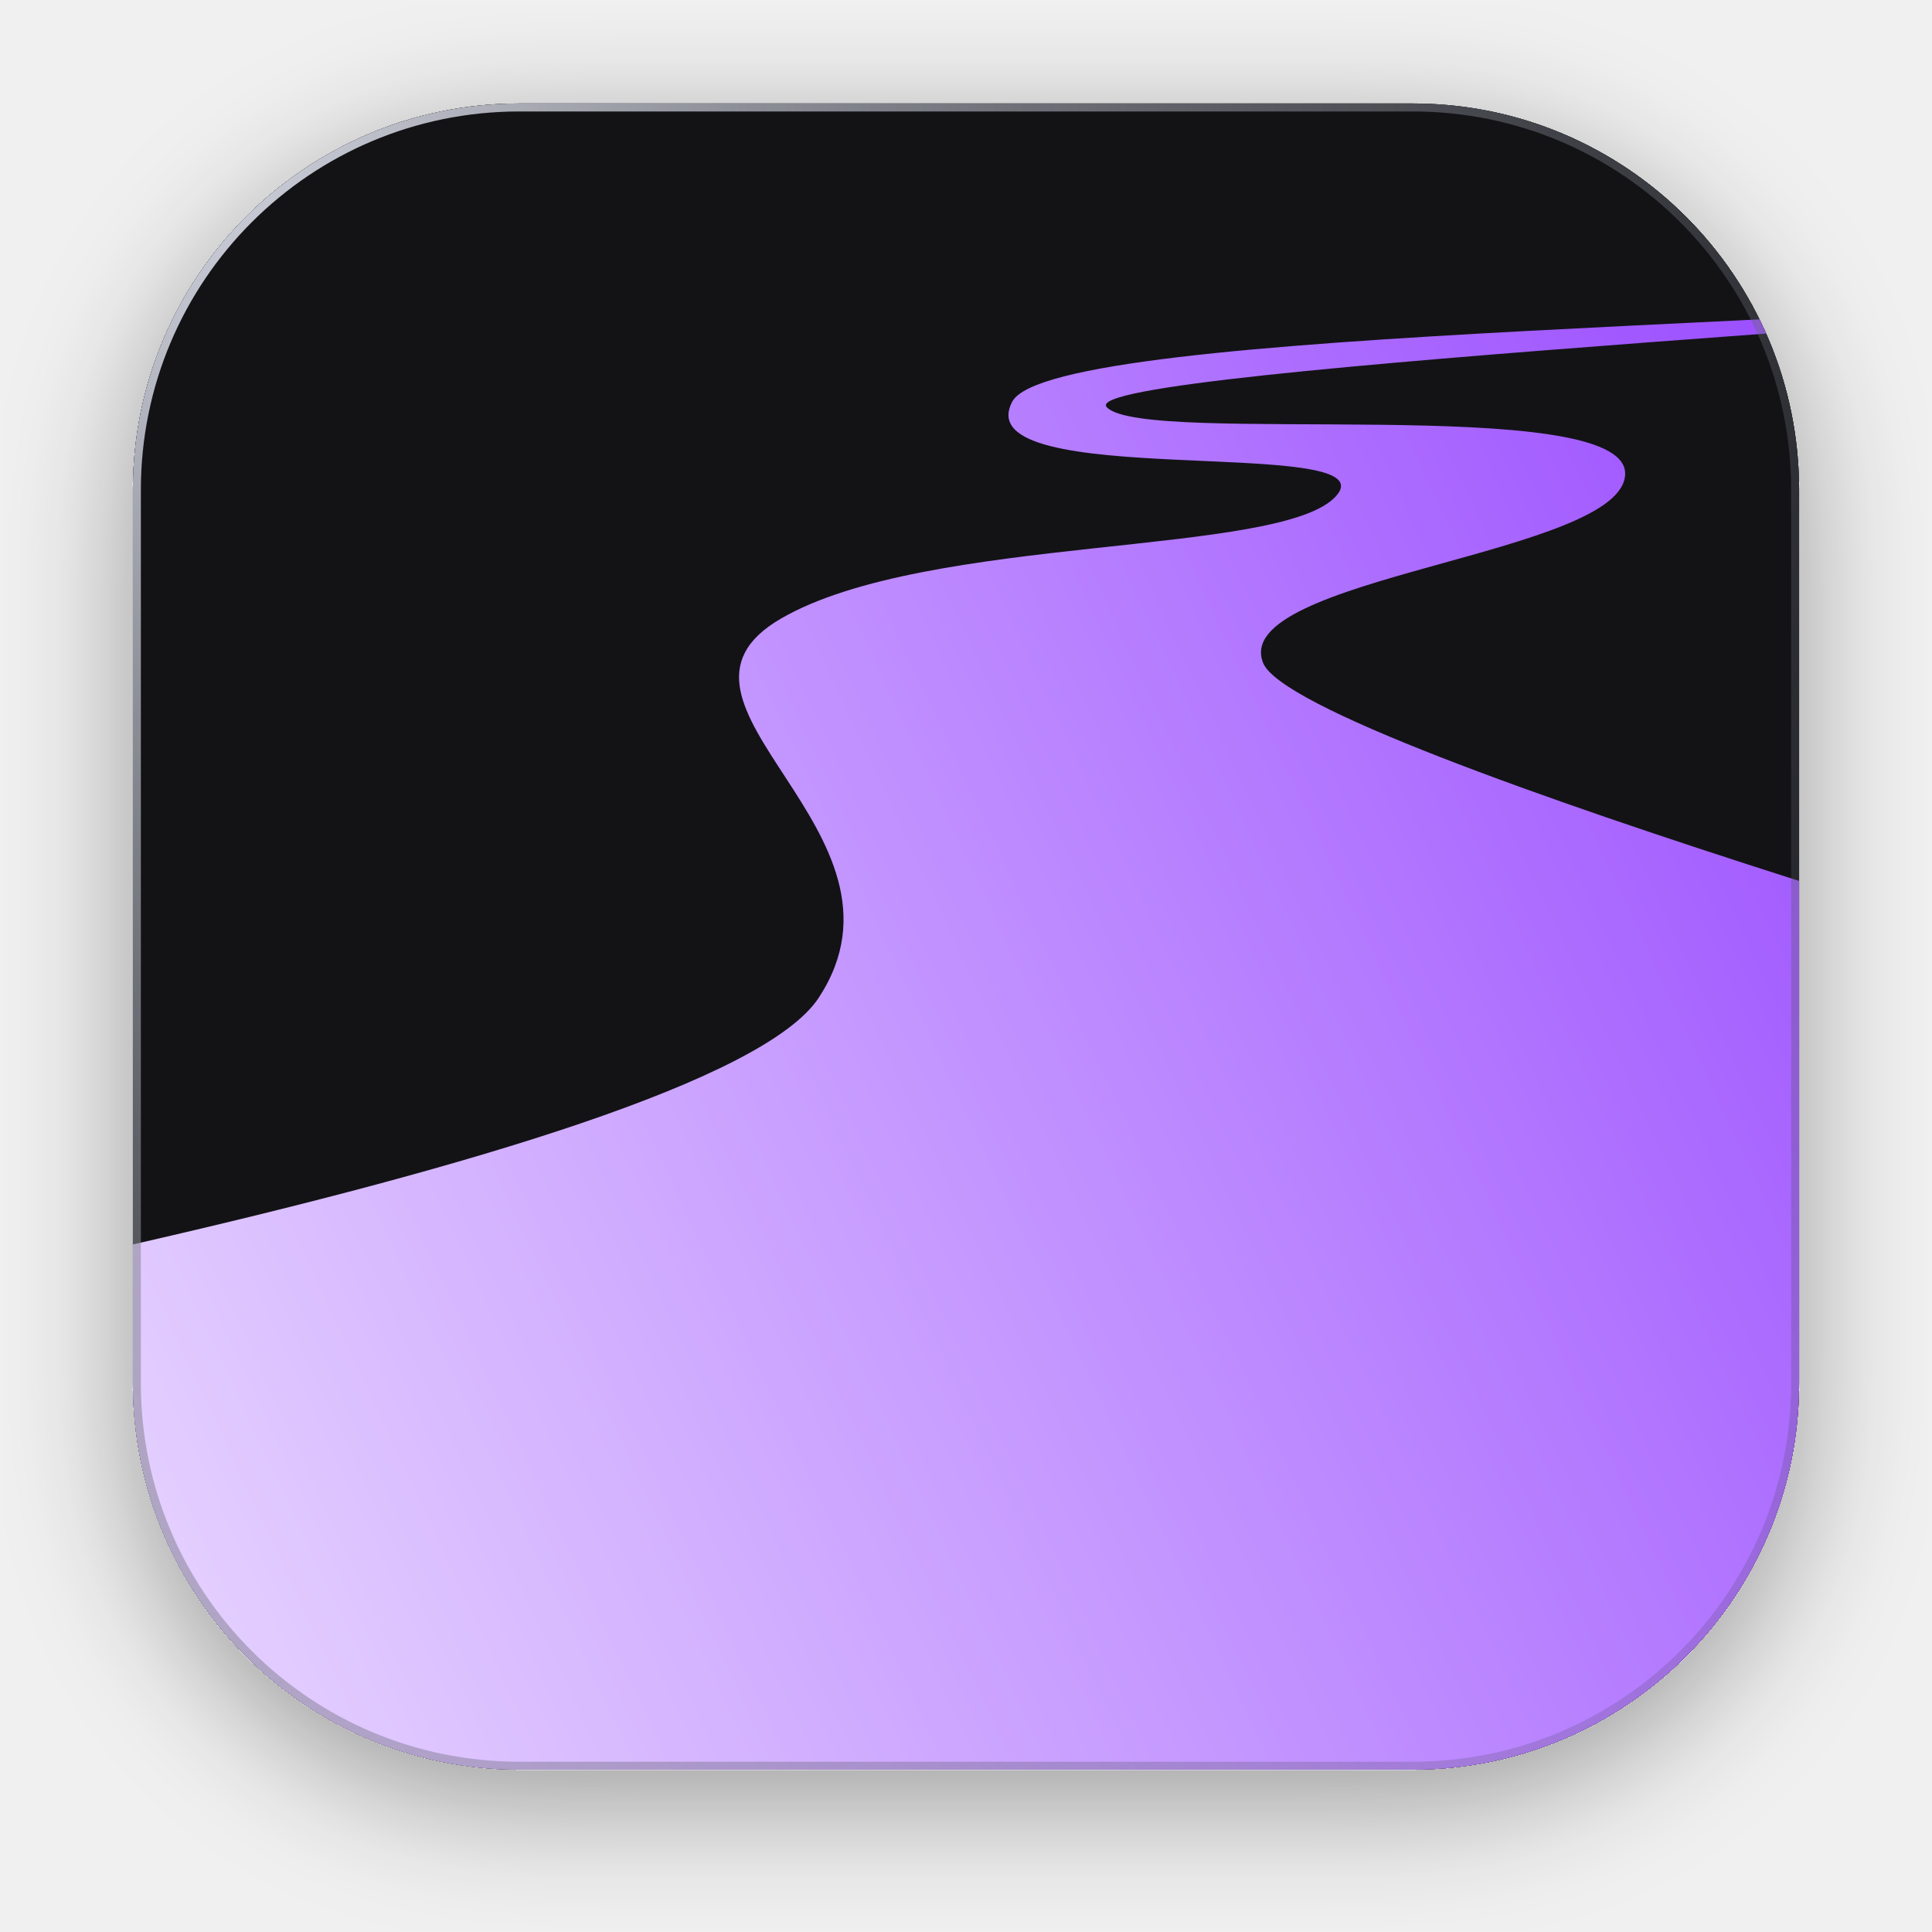
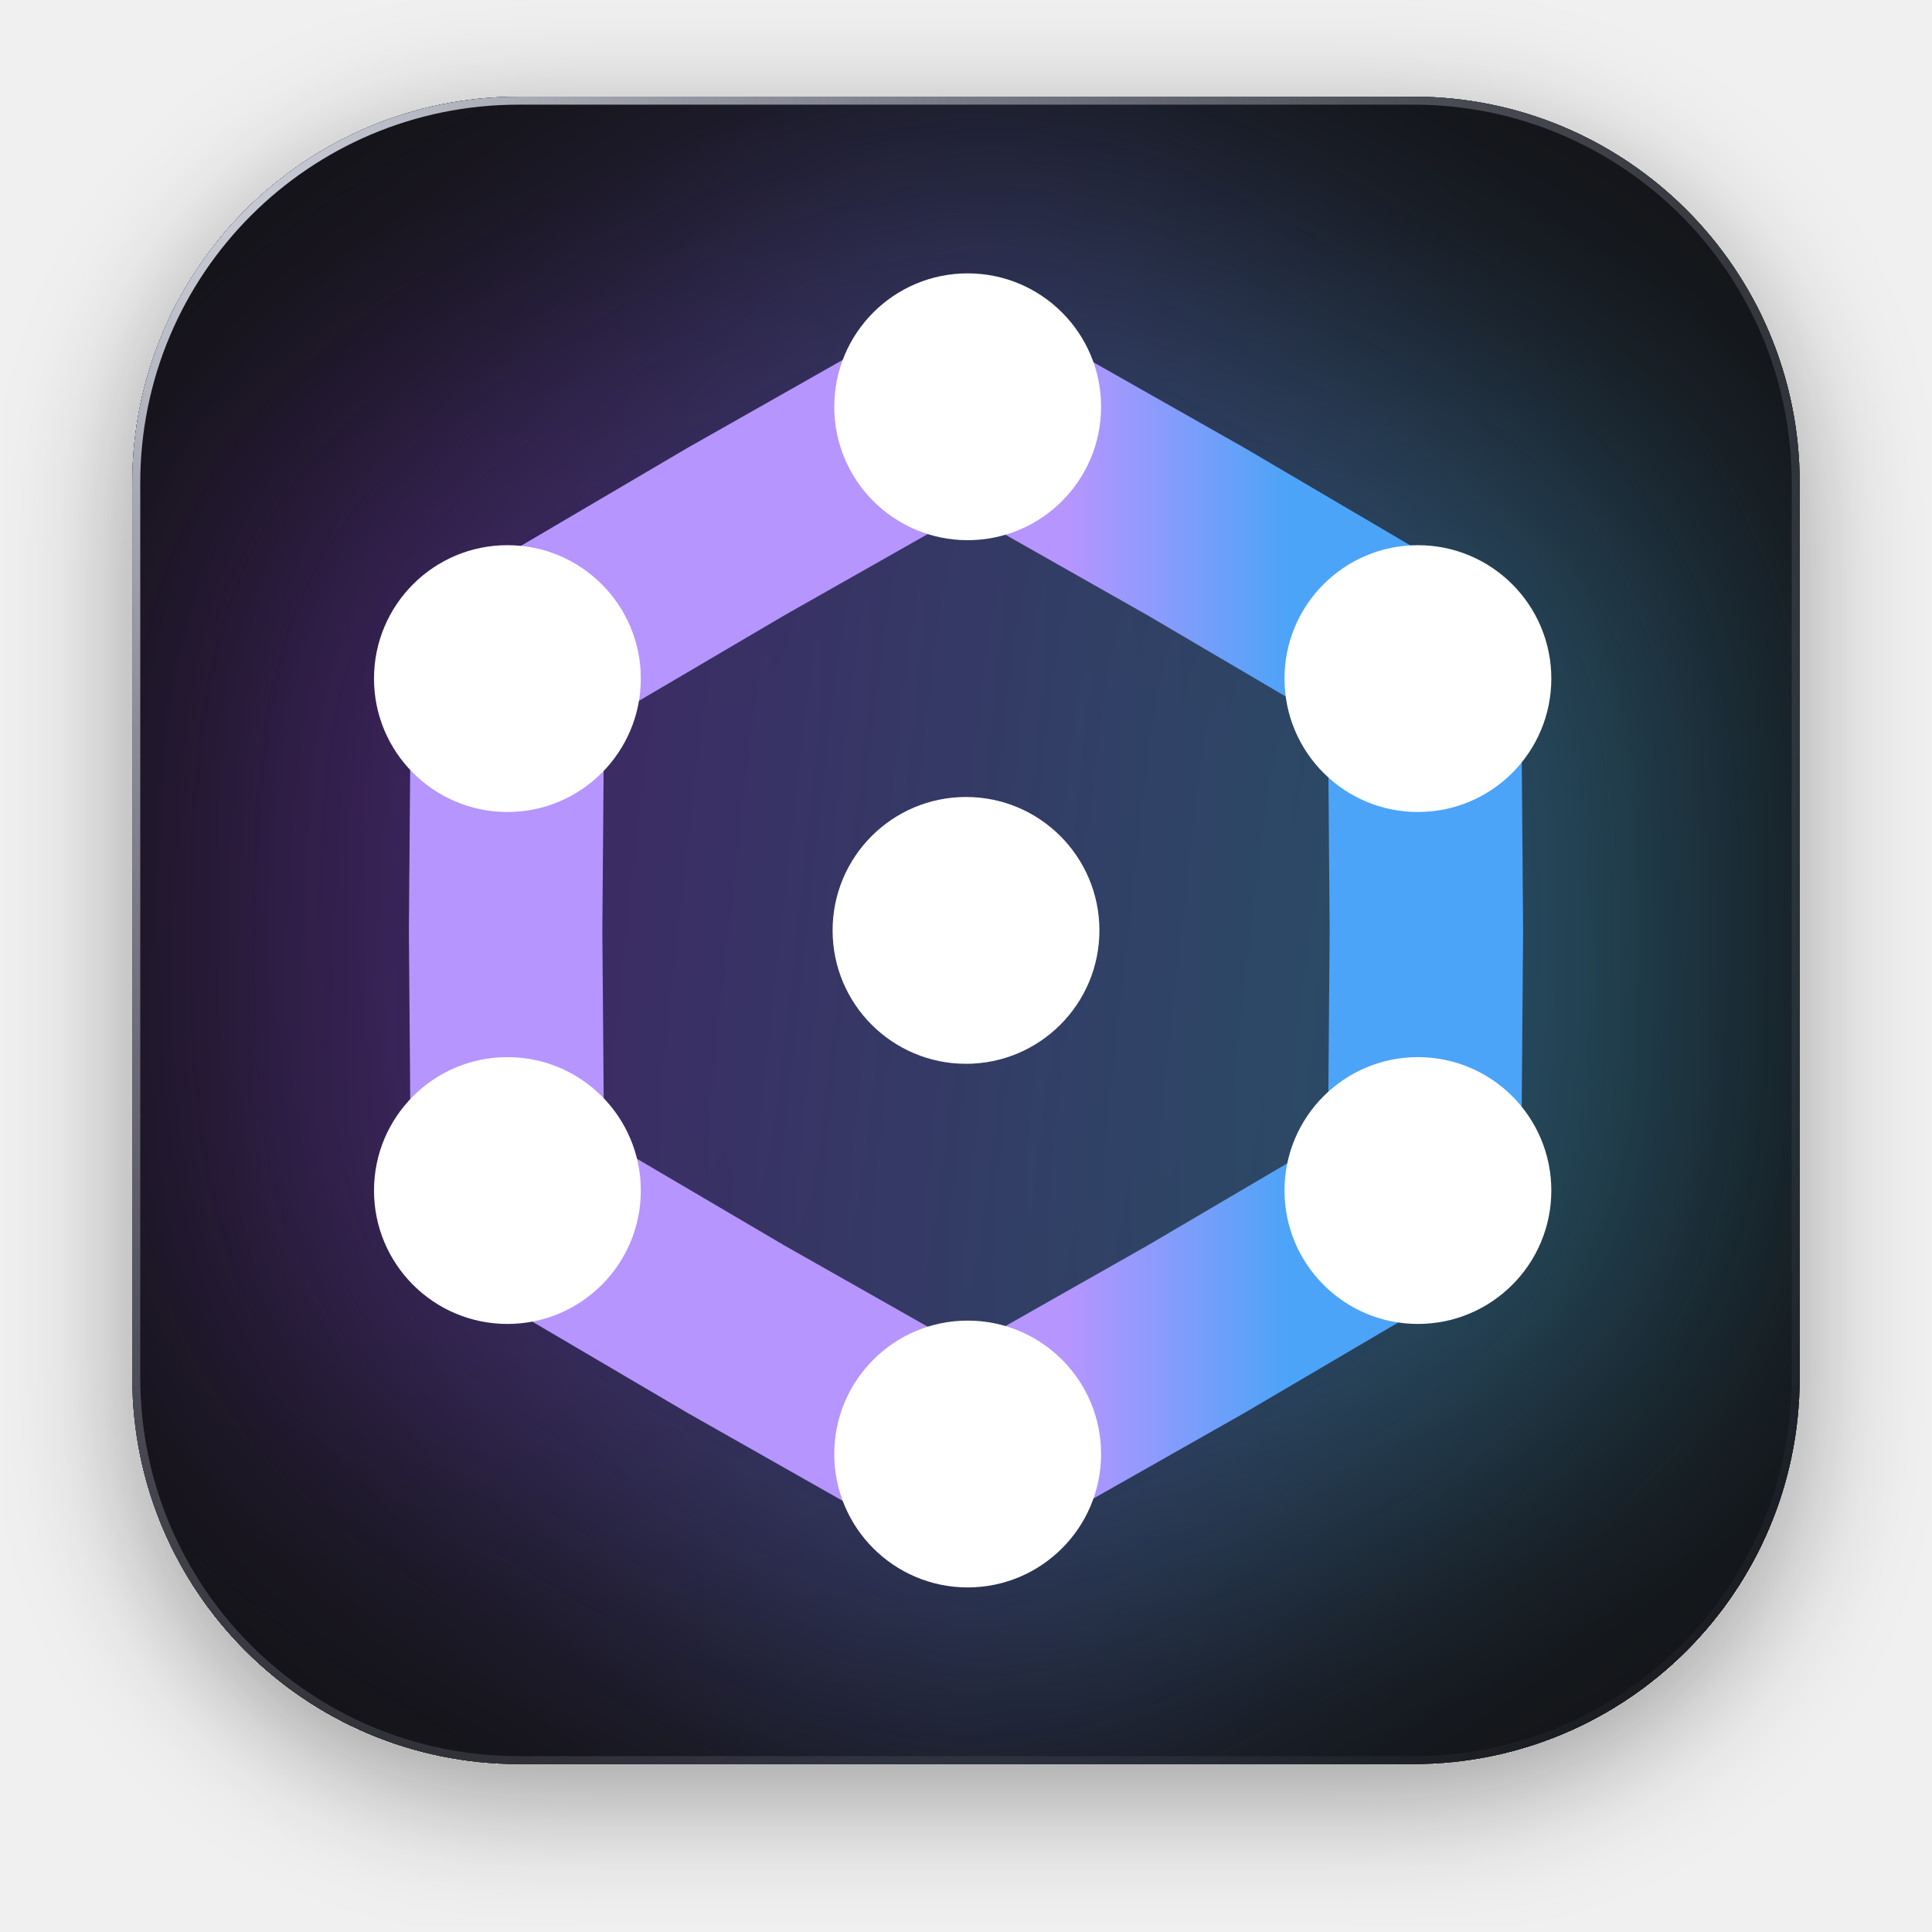
<svg xmlns="http://www.w3.org/2000/svg" width="240" height="240" viewBox="0 0 240 240" fill="none">
-   <g filter="url(#filter0_d_75_3677)">
-     <g clip-path="url(#clip0_75_3677)">
-       <rect x="16.5" y="12.847" width="207" height="207" rx="48" fill="#16171B" />
-       <rect x="16.5" y="12.847" width="207" height="207" rx="48" fill="#131316" />
-       <path d="M-80.423 173.923C-47.955 167.646 88.246 144.54 101.72 123.923C115.194 103.306 78.83 87.397 97.012 76.845C115.194 66.293 159.349 69.215 166.005 61.585C172.661 53.956 119.782 61.178 125.745 49.897C130.799 40.337 239.777 40.903 282.306 35.174C284.748 34.227 286.822 33.972 288.551 34.195C292.965 33.379 296.17 32.448 297.823 31.37C313.245 21.305 308.862 12.072 313.732 9.8C318.602 7.527 358.05 -10.655 358.05 -10.655L397.441 82.364C397.441 82.364 285.161 45.027 291.816 46.65C297.203 47.964 297.061 35.291 288.551 34.195C286.678 34.541 284.587 34.866 282.306 35.174C281.914 35.325 281.513 35.495 281.102 35.683C273.845 39.009 133.004 45.621 137.481 50.573C141.959 55.525 201.882 48.717 201.882 58.826C201.882 68.934 152.58 71.65 156.914 82.364C161.248 93.079 285.81 128.144 285.81 128.144L280.291 235.286H178.343C175.226 235.286 20.984 220.135 -55.748 212.559L-63.54 191.455L-80.423 173.923Z" fill="url(#paint0_linear_75_3677)" />
+   <g filter="url(#filter0_d_154_6356)">
+     <g clip-path="url(#clip0_154_6356)">
+       <rect x="16.423" y="12" width="207.153" height="207.153" rx="48" fill="#16171B" />
+       <rect x="16.423" y="12" width="207.153" height="207.153" rx="48" fill="#131316" />
+       <g opacity="0.35" filter="url(#filter1_f_154_6356)">
+         <path d="M108.151 18.716C115.501 14.55 124.499 14.55 131.849 18.716L165.056 37.538L197.959 56.885C205.242 61.167 209.741 68.959 209.808 77.408L210.112 115.577L209.808 153.745C209.741 162.194 205.242 169.986 197.959 174.268L165.056 193.616L131.849 212.437C124.499 216.603 115.501 216.603 108.151 212.437L74.944 193.616L42.041 174.268C34.758 169.986 30.259 162.194 30.192 153.745L29.888 115.577L30.192 77.408C30.259 68.96 34.758 61.167 42.041 56.885L74.944 37.538L108.151 18.716Z" fill="url(#paint0_linear_154_6356)" />
+       </g>
+       <path d="M91.405 66.048L120 49.84L148.595 66.048L176.929 82.709L177.191 115.577L176.929 148.445L148.595 165.105L120 181.313L91.405 165.105L63.071 148.445L62.809 115.577L63.071 82.709L91.405 66.048Z" stroke="url(#paint1_linear_154_6356)" stroke-width="24.03" />
+       <rect x="103.635" y="33.958" width="33.145" height="33.145" rx="16.572" fill="white" />
+       <rect x="103.428" y="99.004" width="33.145" height="33.145" rx="16.572" fill="white" />
+       <rect x="103.635" y="164.05" width="33.145" height="33.145" rx="16.572" fill="white" />
+       <rect x="46.46" y="67.724" width="33.145" height="33.145" rx="16.572" fill="white" />
+       <rect x="159.566" y="67.724" width="33.145" height="33.145" rx="16.572" fill="white" />
+       <rect x="46.46" y="131.32" width="33.145" height="33.145" rx="16.572" fill="white" />
+       <rect x="159.566" y="131.32" width="33.145" height="33.145" rx="16.572" fill="white" />
    </g>
-     <rect x="17" y="13.347" width="206" height="206" rx="47.5" stroke="url(#paint1_radial_75_3677)" />
+     <rect x="16.923" y="12.5" width="206.153" height="206.153" rx="47.5" stroke="url(#paint2_radial_154_6356)" />
  </g>
  <defs>
-     <filter id="filter0_d_75_3677" x="0.5" y="0.847" width="239" height="239" filterUnits="userSpaceOnUse" color-interpolation-filters="sRGB">
+     <filter id="filter0_d_154_6356" x="0.423" y="0" width="239.153" height="239.153" filterUnits="userSpaceOnUse" color-interpolation-filters="sRGB">
      <feFlood flood-opacity="0" result="BackgroundImageFix" />
      <feColorMatrix in="SourceAlpha" type="matrix" values="0 0 0 0 0 0 0 0 0 0 0 0 0 0 0 0 0 0 127 0" result="hardAlpha" />
      <feOffset dy="4" />
      <feGaussianBlur stdDeviation="8" />
      <feComposite in2="hardAlpha" operator="out" />
      <feColorMatrix type="matrix" values="0 0 0 0 0 0 0 0 0 0 0 0 0 0 0 0 0 0 0.35 0" />
-       <feBlend mode="normal" in2="BackgroundImageFix" result="effect1_dropShadow_75_3677" />
-       <feBlend mode="normal" in="SourceGraphic" in2="effect1_dropShadow_75_3677" result="shape" />
+       <feBlend mode="normal" in2="BackgroundImageFix" result="effect1_dropShadow_154_6356" />
+       <feBlend mode="normal" in="SourceGraphic" in2="effect1_dropShadow_154_6356" result="shape" />
    </filter>
-     <linearGradient id="paint0_linear_75_3677" x1="235" y1="30" x2="-13.929" y2="146.684" gradientUnits="userSpaceOnUse">
-       <stop stop-color="#9747FF" />
-       <stop offset="1" stop-color="#E7D5FF" />
+     <filter id="filter1_f_154_6356" x="-11.543" y="-25.839" width="263.085" height="282.832" filterUnits="userSpaceOnUse" color-interpolation-filters="sRGB">
+       <feFlood flood-opacity="0" result="BackgroundImageFix" />
+       <feBlend mode="normal" in="SourceGraphic" in2="BackgroundImageFix" result="shape" />
+       <feGaussianBlur stdDeviation="20.715" result="effect1_foregroundBlur_154_6356" />
+     </filter>
+     <linearGradient id="paint0_linear_154_6356" x1="32.953" y1="85.231" x2="214.256" y2="105.154" gradientUnits="userSpaceOnUse">
+       <stop stop-color="#A033F5" />
+       <stop offset="1" stop-color="#42DDFF" />
    </linearGradient>
-     <radialGradient id="paint1_radial_75_3677" cx="0" cy="0" r="1" gradientUnits="userSpaceOnUse" gradientTransform="translate(16.5 13.1427) rotate(44.6101) scale(274.616 282.832)">
+     <linearGradient id="paint1_linear_154_6356" x1="132.826" y1="162.628" x2="160.115" y2="162.628" gradientUnits="userSpaceOnUse">
+       <stop stop-color="#B695FF" />
+       <stop offset="1" stop-color="#4CA4F8" />
+     </linearGradient>
+     <radialGradient id="paint2_radial_154_6356" cx="0" cy="0" r="1" gradientUnits="userSpaceOnUse" gradientTransform="translate(16.4234 12.2962) rotate(44.6101) scale(274.82 283.041)">
      <stop stop-color="#DFE2ED" />
      <stop offset="1" stop-color="#383A43" stop-opacity="0.17" />
    </radialGradient>
-     <clipPath id="clip0_75_3677">
-       <rect x="16.5" y="12.847" width="207" height="207" rx="48" fill="white" />
+     <clipPath id="clip0_154_6356">
+       <rect x="16.423" y="12" width="207.153" height="207.153" rx="48" fill="white" />
    </clipPath>
  </defs>
</svg>
